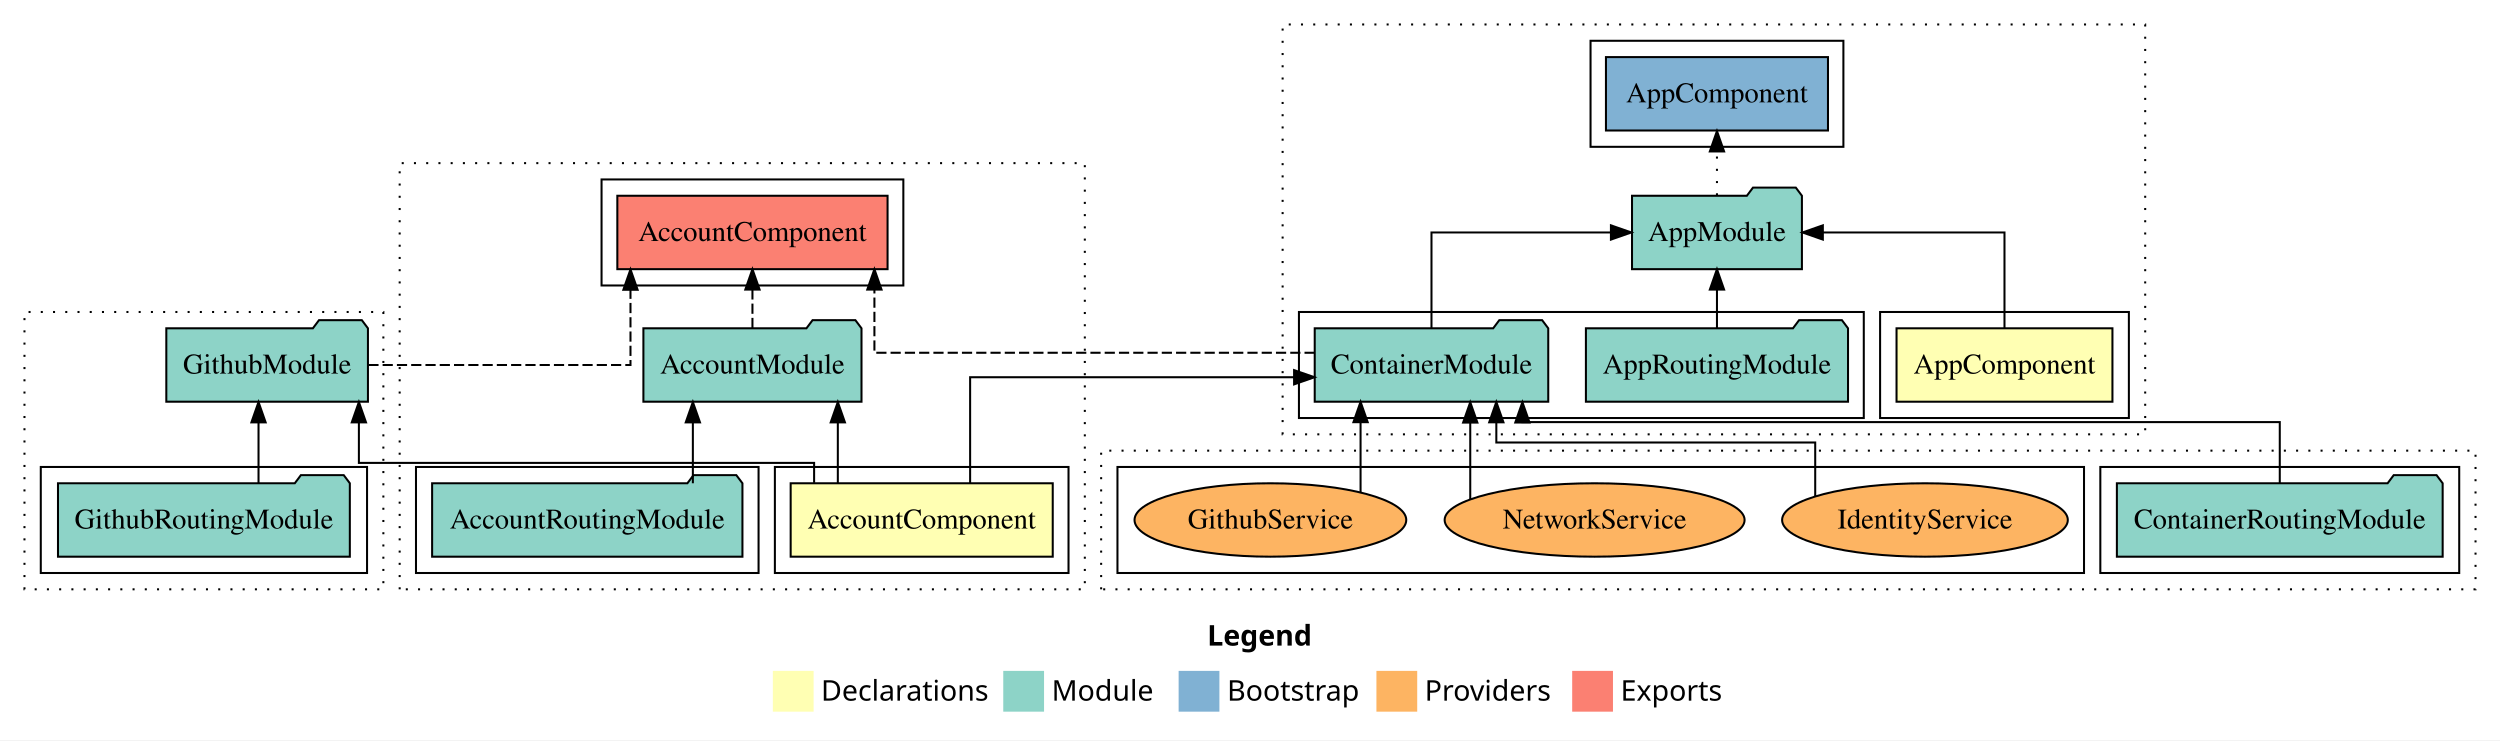
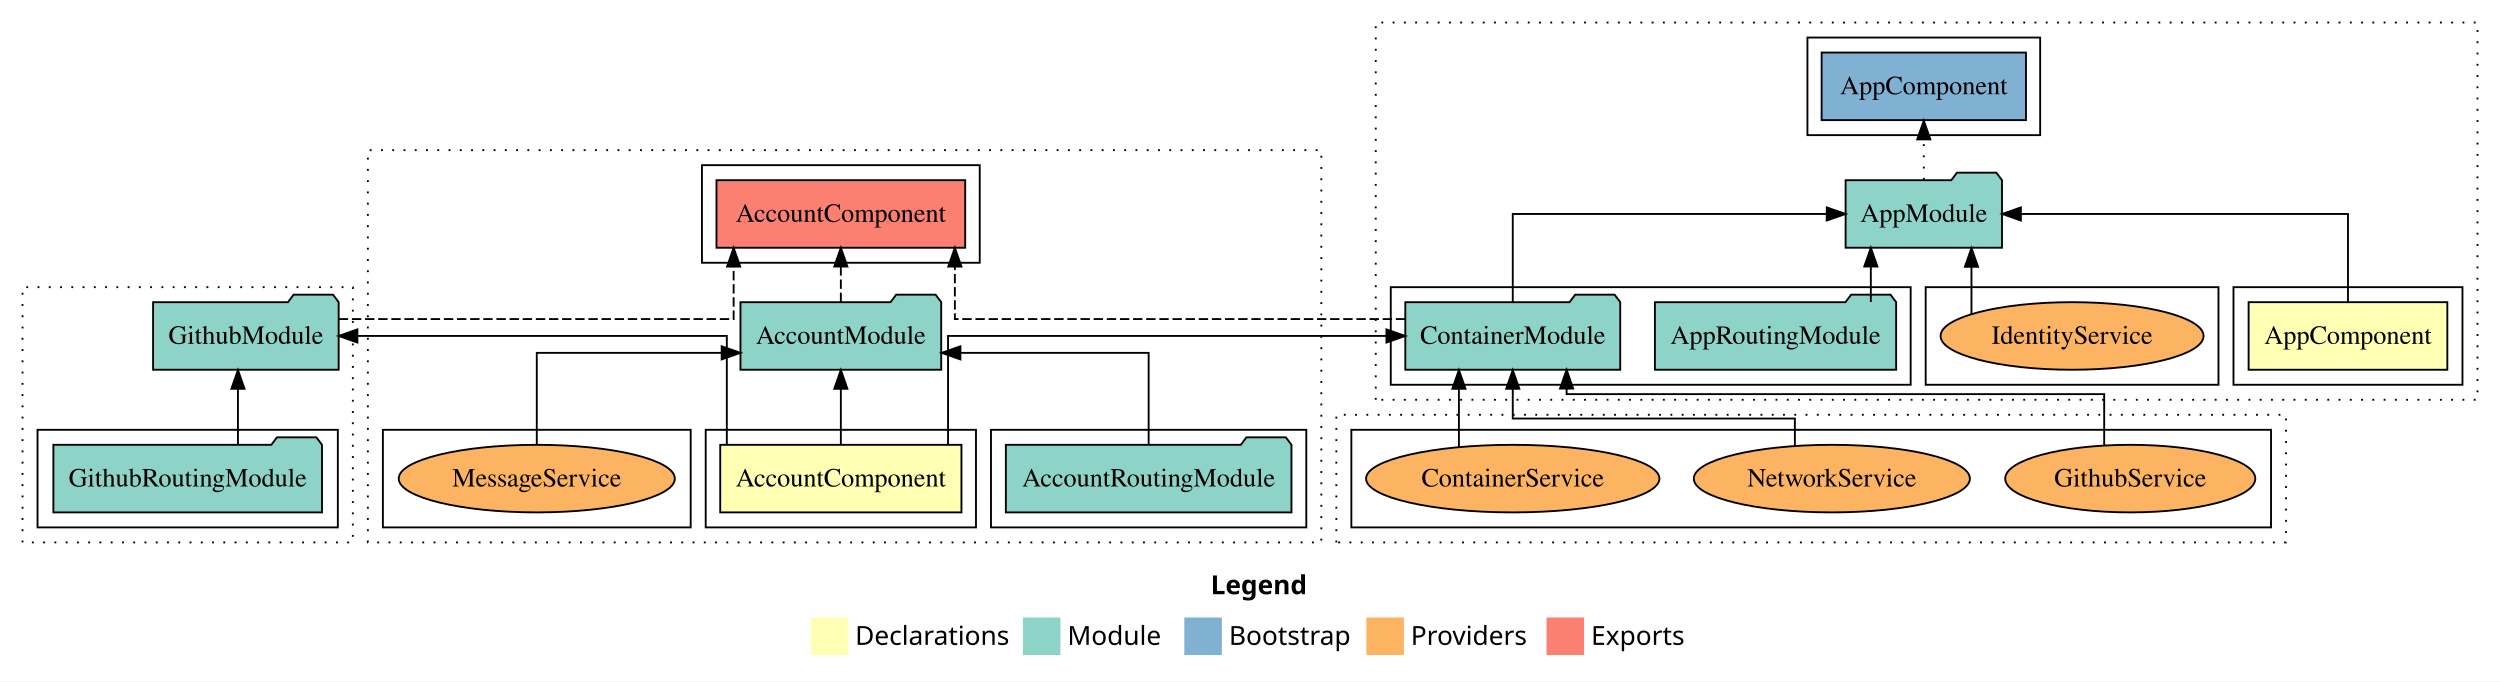
- <svg xmlns="http://www.w3.org/2000/svg" width="1226pt" height="363pt" viewBox="0.00 0.00 1226.00 363.00">
+ <svg xmlns="http://www.w3.org/2000/svg" width="1332pt" height="363pt" viewBox="0.00 0.00 1332.00 363.00">
  <g id="graph0" class="graph" transform="scale(1 1) rotate(0) translate(4 359)">
-     <polygon fill="white" stroke="transparent" points="-4,4 -4,-359 1222,-359 1222,4 -4,4" />
-     <text text-anchor="start" x="588.01" y="-42.4" font-family="sans-serif" font-weight="bold" font-size="14.00">Legend</text>
-     <polygon fill="#ffffb3" stroke="transparent" points="375,-10 375,-30 395,-30 395,-10 375,-10" />
-     <text text-anchor="start" x="398.63" y="-15.4" font-family="sans-serif" font-size="14.00">  Declarations</text>
-     <polygon fill="#8dd3c7" stroke="transparent" points="488,-10 488,-30 508,-30 508,-10 488,-10" />
-     <text text-anchor="start" x="511.73" y="-15.4" font-family="sans-serif" font-size="14.00">  Module</text>
-     <polygon fill="#80b1d3" stroke="transparent" points="574,-10 574,-30 594,-30 594,-10 574,-10" />
-     <text text-anchor="start" x="597.78" y="-15.4" font-family="sans-serif" font-size="14.00">  Bootstrap</text>
-     <polygon fill="#fdb462" stroke="transparent" points="671,-10 671,-30 691,-30 691,-10 671,-10" />
-     <text text-anchor="start" x="694.67" y="-15.4" font-family="sans-serif" font-size="14.00">  Providers</text>
-     <polygon fill="#fb8072" stroke="transparent" points="767,-10 767,-30 787,-30 787,-10 767,-10" />
-     <text text-anchor="start" x="790.73" y="-15.4" font-family="sans-serif" font-size="14.00">  Exports</text>
+     <polygon fill="white" stroke="transparent" points="-4,4 -4,-359 1328,-359 1328,4 -4,4" />
+     <text text-anchor="start" x="641.01" y="-42.4" font-family="sans-serif" font-weight="bold" font-size="14.00">Legend</text>
+     <polygon fill="#ffffb3" stroke="transparent" points="428,-10 428,-30 448,-30 448,-10 428,-10" />
+     <text text-anchor="start" x="451.63" y="-15.4" font-family="sans-serif" font-size="14.00">  Declarations</text>
+     <polygon fill="#8dd3c7" stroke="transparent" points="541,-10 541,-30 561,-30 561,-10 541,-10" />
+     <text text-anchor="start" x="564.73" y="-15.4" font-family="sans-serif" font-size="14.00">  Module</text>
+     <polygon fill="#80b1d3" stroke="transparent" points="627,-10 627,-30 647,-30 647,-10 627,-10" />
+     <text text-anchor="start" x="650.78" y="-15.4" font-family="sans-serif" font-size="14.00">  Bootstrap</text>
+     <polygon fill="#fdb462" stroke="transparent" points="724,-10 724,-30 744,-30 744,-10 724,-10" />
+     <text text-anchor="start" x="747.67" y="-15.4" font-family="sans-serif" font-size="14.00">  Providers</text>
+     <polygon fill="#fb8072" stroke="transparent" points="820,-10 820,-30 840,-30 840,-10 820,-10" />
+     <text text-anchor="start" x="843.73" y="-15.4" font-family="sans-serif" font-size="14.00">  Exports</text>
    <g id="clust1" class="cluster">
-       <polygon fill="none" stroke="black" stroke-dasharray="1,5" points="192,-70 192,-279 528,-279 528,-70 192,-70" />
+       <polygon fill="none" stroke="black" stroke-dasharray="1,5" points="192,-70 192,-279 700,-279 700,-70 192,-70" />
    </g>
    <g id="clust2" class="cluster">
-       <polygon fill="none" stroke="black" points="376,-78 376,-130 520,-130 520,-78 376,-78" />
+       <polygon fill="none" stroke="black" points="372,-78 372,-130 516,-130 516,-78 372,-78" />
    </g>
    <g id="clust4" class="cluster">
-       <polygon fill="none" stroke="black" points="200,-78 200,-130 368,-130 368,-78 200,-78" />
+       <polygon fill="none" stroke="black" points="524,-78 524,-130 692,-130 692,-78 524,-78" />
    </g>
    <g id="clust5" class="cluster">
-       <polygon fill="none" stroke="black" points="291,-219 291,-271 439,-271 439,-219 291,-219" />
+       <polygon fill="none" stroke="black" points="370,-219 370,-271 518,-271 518,-219 370,-219" />
+     </g>
+     <g id="clust7" class="cluster">
+       <polygon fill="none" stroke="black" points="200,-78 200,-130 364,-130 364,-78 200,-78" />
    </g>
    <g id="clust14" class="cluster">
-       <polygon fill="none" stroke="black" stroke-dasharray="1,5" points="625,-146 625,-347 1048,-347 1048,-146 625,-146" />
+       <polygon fill="none" stroke="black" stroke-dasharray="1,5" points="729,-146 729,-347 1316,-347 1316,-146 729,-146" />
    </g>
    <g id="clust15" class="cluster">
-       <polygon fill="none" stroke="black" points="918,-154 918,-206 1040,-206 1040,-154 918,-154" />
+       <polygon fill="none" stroke="black" points="1186,-154 1186,-206 1308,-206 1308,-154 1186,-154" />
    </g>
    <g id="clust17" class="cluster">
-       <polygon fill="none" stroke="black" points="633,-154 633,-206 910,-206 910,-154 633,-154" />
+       <polygon fill="none" stroke="black" points="737,-154 737,-206 1014,-206 1014,-154 737,-154" />
    </g>
    <g id="clust19" class="cluster">
-       <polygon fill="none" stroke="black" points="776,-287 776,-339 900,-339 900,-287 776,-287" />
+       <polygon fill="none" stroke="black" points="959,-287 959,-339 1083,-339 1083,-287 959,-287" />
+     </g>
+     <g id="clust20" class="cluster">
+       <polygon fill="none" stroke="black" points="1022,-154 1022,-206 1178,-206 1178,-154 1022,-154" />
    </g>
    <g id="clust27" class="cluster">
-       <polygon fill="none" stroke="black" stroke-dasharray="1,5" points="536,-70 536,-138 1210,-138 1210,-70 536,-70" />
-     </g>
-     <g id="clust30" class="cluster">
-       <polygon fill="none" stroke="black" points="1026,-78 1026,-130 1202,-130 1202,-78 1026,-78" />
+       <polygon fill="none" stroke="black" stroke-dasharray="1,5" points="708,-70 708,-138 1214,-138 1214,-70 708,-70" />
    </g>
    <g id="clust33" class="cluster">
-       <polygon fill="none" stroke="black" points="544,-78 544,-130 1018,-130 1018,-78 544,-78" />
+       <polygon fill="none" stroke="black" points="716,-78 716,-130 1206,-130 1206,-78 716,-78" />
    </g>
-     <g id="clust40" class="cluster">
+     <g id="clust34" class="cluster">
      <polygon fill="none" stroke="black" stroke-dasharray="1,5" points="8,-70 8,-206 184,-206 184,-70 8,-70" />
    </g>
-     <g id="clust43" class="cluster">
+     <g id="clust37" class="cluster">
      <polygon fill="none" stroke="black" points="16,-78 16,-130 176,-130 176,-78 16,-78" />
    </g>
    <g id="node1" class="node">
-       <polygon fill="#ffffb3" stroke="black" points="512.26,-122 383.74,-122 383.74,-86 512.26,-86 512.26,-122" />
-       <text text-anchor="middle" x="448" y="-99.8" font-family="Times,serif" font-size="14.00">AccountComponent</text>
+       <polygon fill="#ffffb3" stroke="black" points="508.26,-122 379.74,-122 379.74,-86 508.26,-86 508.26,-122" />
+       <text text-anchor="middle" x="444" y="-99.8" font-family="Times,serif" font-size="14.00">AccountComponent</text>
    </g>
    <g id="node2" class="node">
-       <polygon fill="#8dd3c7" stroke="black" points="418.48,-198 415.48,-202 394.48,-202 391.48,-198 311.52,-198 311.52,-162 418.48,-162 418.48,-198" />
-       <text text-anchor="middle" x="365" y="-175.8" font-family="Times,serif" font-size="14.00">AccountModule</text>
+       <polygon fill="#8dd3c7" stroke="black" points="497.48,-198 494.48,-202 473.48,-202 470.48,-198 390.52,-198 390.52,-162 497.48,-162 497.48,-198" />
+       <text text-anchor="middle" x="444" y="-175.8" font-family="Times,serif" font-size="14.00">AccountModule</text>
    </g>
    <g id="edge1" class="edge">
-       <path fill="none" stroke="black" d="M406.87,-122.01C406.87,-122.01 406.87,-151.85 406.87,-151.85" />
-       <polygon fill="black" stroke="black" points="403.37,-151.85 406.87,-161.85 410.37,-151.85 403.37,-151.85" />
+       <path fill="none" stroke="black" d="M444,-122.01C444,-122.01 444,-151.85 444,-151.85" />
+       <polygon fill="black" stroke="black" points="440.5,-151.85 444,-161.85 447.5,-151.85 440.5,-151.85" />
    </g>
-     <g id="node8" class="node">
-       <polygon fill="#8dd3c7" stroke="black" points="755.26,-198 752.26,-202 731.26,-202 728.26,-198 640.74,-198 640.74,-162 755.26,-162 755.26,-198" />
-       <text text-anchor="middle" x="698" y="-175.8" font-family="Times,serif" font-size="14.00">ContainerModule</text>
+     <g id="node9" class="node">
+       <polygon fill="#8dd3c7" stroke="black" points="859.26,-198 856.26,-202 835.26,-202 832.26,-198 744.74,-198 744.74,-162 859.26,-162 859.26,-198" />
+       <text text-anchor="middle" x="802" y="-175.8" font-family="Times,serif" font-size="14.00">ContainerModule</text>
    </g>
-     <g id="edge8" class="edge">
-       <path fill="none" stroke="black" d="M471.75,-122.03C471.75,-142.77 471.75,-174 471.75,-174 471.75,-174 630.62,-174 630.62,-174" />
-       <polygon fill="black" stroke="black" points="630.62,-177.5 640.62,-174 630.62,-170.5 630.62,-177.5" />
+     <g id="edge10" class="edge">
+       <path fill="none" stroke="black" d="M501.12,-122.01C501.12,-144.49 501.12,-180 501.12,-180 501.12,-180 734.7,-180 734.7,-180" />
+       <polygon fill="black" stroke="black" points="734.7,-183.5 744.7,-180 734.7,-176.5 734.7,-183.5" />
    </g>
-     <g id="node14" class="node">
+     <g id="node15" class="node">
      <polygon fill="#8dd3c7" stroke="black" points="176.44,-198 173.44,-202 152.44,-202 149.44,-198 77.56,-198 77.56,-162 176.44,-162 176.44,-198" />
      <text text-anchor="middle" x="127" y="-175.8" font-family="Times,serif" font-size="14.00">GithubModule</text>
    </g>
-     <g id="edge14" class="edge">
-       <path fill="none" stroke="black" d="M395.24,-122.21C395.24,-127.55 395.24,-132 395.24,-132 395.24,-132 172,-132 172,-132 172,-132 172,-151.85 172,-151.85" />
-       <polygon fill="black" stroke="black" points="168.5,-151.85 172,-161.85 175.5,-151.85 168.5,-151.85" />
+     <g id="edge15" class="edge">
+       <path fill="none" stroke="black" d="M383.25,-122.01C383.25,-144.49 383.25,-180 383.25,-180 383.25,-180 186.41,-180 186.41,-180" />
+       <polygon fill="black" stroke="black" points="186.41,-176.5 176.41,-180 186.41,-183.5 186.41,-176.5" />
    </g>
    <g id="node4" class="node">
-       <polygon fill="#fb8072" stroke="black" points="431.26,-263 298.74,-263 298.74,-227 431.26,-227 431.26,-263" />
-       <text text-anchor="middle" x="365" y="-240.8" font-family="Times,serif" font-size="14.00">AccountComponent </text>
+       <polygon fill="#fb8072" stroke="black" points="510.26,-263 377.74,-263 377.74,-227 510.26,-227 510.26,-263" />
+       <text text-anchor="middle" x="444" y="-240.8" font-family="Times,serif" font-size="14.00">AccountComponent </text>
    </g>
    <g id="edge3" class="edge">
-       <path fill="none" stroke="black" stroke-dasharray="5,2" d="M365,-198.11C365,-198.11 365,-216.99 365,-216.99" />
-       <polygon fill="black" stroke="black" points="361.5,-216.99 365,-226.99 368.5,-216.99 361.5,-216.99" />
+       <path fill="none" stroke="black" stroke-dasharray="5,2" d="M444,-198.11C444,-198.11 444,-216.99 444,-216.99" />
+       <polygon fill="black" stroke="black" points="440.5,-216.99 444,-226.99 447.5,-216.99 440.5,-216.99" />
    </g>
    <g id="node3" class="node">
-       <polygon fill="#8dd3c7" stroke="black" points="360.09,-122 357.09,-126 336.09,-126 333.09,-122 207.91,-122 207.91,-86 360.09,-86 360.09,-122" />
-       <text text-anchor="middle" x="284" y="-99.8" font-family="Times,serif" font-size="14.00">AccountRoutingModule</text>
+       <polygon fill="#8dd3c7" stroke="black" points="684.09,-122 681.09,-126 660.09,-126 657.09,-122 531.91,-122 531.91,-86 684.09,-86 684.09,-122" />
+       <text text-anchor="middle" x="608" y="-99.8" font-family="Times,serif" font-size="14.00">AccountRoutingModule</text>
    </g>
    <g id="edge2" class="edge">
-       <path fill="none" stroke="black" d="M335.78,-122.01C335.78,-122.01 335.78,-151.85 335.78,-151.85" />
-       <polygon fill="black" stroke="black" points="332.28,-151.85 335.78,-161.85 339.28,-151.85 332.28,-151.85" />
+       <path fill="none" stroke="black" d="M608,-122.31C608,-142.15 608,-171 608,-171 608,-171 507.7,-171 507.7,-171" />
+       <polygon fill="black" stroke="black" points="507.7,-167.5 497.7,-171 507.7,-174.5 507.7,-167.5" />
    </g>
    <g id="node5" class="node">
-       <polygon fill="#ffffb3" stroke="black" points="1031.94,-198 926.06,-198 926.06,-162 1031.94,-162 1031.94,-198" />
-       <text text-anchor="middle" x="979" y="-175.8" font-family="Times,serif" font-size="14.00">AppComponent</text>
+       <ellipse fill="#fdb462" stroke="black" cx="282" cy="-104" rx="73.55" ry="18" />
+       <text text-anchor="middle" x="282" y="-99.8" font-family="Times,serif" font-size="14.00">MessageService</text>
+     </g>
+     <g id="edge4" class="edge">
+       <path fill="none" stroke="black" d="M282,-122.31C282,-142.15 282,-171 282,-171 282,-171 380.51,-171 380.51,-171" />
+       <polygon fill="black" stroke="black" points="380.51,-174.5 390.51,-171 380.51,-167.5 380.51,-174.5" />
    </g>
    <g id="node6" class="node">
-       <polygon fill="#8dd3c7" stroke="black" points="879.66,-263 876.66,-267 855.66,-267 852.66,-263 796.34,-263 796.34,-227 879.66,-227 879.66,-263" />
-       <text text-anchor="middle" x="838" y="-240.8" font-family="Times,serif" font-size="14.00">AppModule</text>
+       <polygon fill="#ffffb3" stroke="black" points="1299.94,-198 1194.06,-198 1194.06,-162 1299.94,-162 1299.94,-198" />
+       <text text-anchor="middle" x="1247" y="-175.8" font-family="Times,serif" font-size="14.00">AppComponent</text>
    </g>
-     <g id="edge4" class="edge">
-       <path fill="none" stroke="black" d="M979,-198.11C979,-217.34 979,-245 979,-245 979,-245 889.92,-245 889.92,-245" />
-       <polygon fill="black" stroke="black" points="889.92,-241.5 879.92,-245 889.92,-248.5 889.92,-241.5" />
+     <g id="node7" class="node">
+       <polygon fill="#8dd3c7" stroke="black" points="1062.66,-263 1059.66,-267 1038.66,-267 1035.66,-263 979.34,-263 979.34,-227 1062.66,-227 1062.66,-263" />
+       <text text-anchor="middle" x="1021" y="-240.8" font-family="Times,serif" font-size="14.00">AppModule</text>
    </g>
-     <g id="node9" class="node">
-       <polygon fill="#80b1d3" stroke="black" points="892.44,-331 783.56,-331 783.56,-295 892.44,-295 892.44,-331" />
-       <text text-anchor="middle" x="838" y="-308.8" font-family="Times,serif" font-size="14.00">AppComponent </text>
+     <g id="edge5" class="edge">
+       <path fill="none" stroke="black" d="M1247,-198.11C1247,-217.34 1247,-245 1247,-245 1247,-245 1072.72,-245 1072.72,-245" />
+       <polygon fill="black" stroke="black" points="1072.72,-241.5 1062.72,-245 1072.72,-248.5 1072.72,-241.5" />
+     </g>
+     <g id="node10" class="node">
+       <polygon fill="#80b1d3" stroke="black" points="1075.44,-331 966.56,-331 966.56,-295 1075.44,-295 1075.44,-331" />
+       <text text-anchor="middle" x="1021" y="-308.8" font-family="Times,serif" font-size="14.00">AppComponent </text>
+     </g>
+     <g id="edge8" class="edge">
+       <path fill="none" stroke="black" stroke-dasharray="1,5" d="M1021,-263.22C1021,-263.22 1021,-284.73 1021,-284.73" />
+       <polygon fill="black" stroke="black" points="1017.5,-284.73 1021,-294.73 1024.5,-284.73 1017.5,-284.73" />
+     </g>
+     <g id="node8" class="node">
+       <polygon fill="#8dd3c7" stroke="black" points="1006.27,-198 1003.27,-202 982.27,-202 979.27,-198 877.73,-198 877.73,-162 1006.27,-162 1006.27,-198" />
+       <text text-anchor="middle" x="942" y="-175.8" font-family="Times,serif" font-size="14.00">AppRoutingModule</text>
+     </g>
+     <g id="edge6" class="edge">
+       <path fill="none" stroke="black" d="M992.78,-198.11C992.78,-198.11 992.78,-216.99 992.78,-216.99" />
+       <polygon fill="black" stroke="black" points="989.28,-216.99 992.78,-226.99 996.28,-216.99 989.28,-216.99" />
+     </g>
+     <g id="edge11" class="edge">
+       <path fill="none" stroke="black" stroke-dasharray="5,2" d="M744.69,-189C658.31,-189 504.75,-189 504.75,-189 504.75,-189 504.75,-216.97 504.75,-216.97" />
+       <polygon fill="black" stroke="black" points="501.25,-216.97 504.75,-226.97 508.25,-216.97 501.25,-216.97" />
    </g>
    <g id="edge7" class="edge">
-       <path fill="none" stroke="black" stroke-dasharray="1,5" d="M838,-263.22C838,-263.22 838,-284.73 838,-284.73" />
-       <polygon fill="black" stroke="black" points="834.5,-284.73 838,-294.73 841.5,-284.73 834.5,-284.73" />
+       <path fill="none" stroke="black" d="M802,-198.11C802,-217.34 802,-245 802,-245 802,-245 969.29,-245 969.29,-245" />
+       <polygon fill="black" stroke="black" points="969.29,-248.5 979.29,-245 969.29,-241.5 969.29,-248.5" />
    </g>
-     <g id="node7" class="node">
-       <polygon fill="#8dd3c7" stroke="black" points="902.27,-198 899.27,-202 878.27,-202 875.27,-198 773.73,-198 773.73,-162 902.27,-162 902.27,-198" />
-       <text text-anchor="middle" x="838" y="-175.8" font-family="Times,serif" font-size="14.00">AppRoutingModule</text>
-     </g>
-     <g id="edge5" class="edge">
-       <path fill="none" stroke="black" d="M838,-198.11C838,-198.11 838,-216.99 838,-216.99" />
-       <polygon fill="black" stroke="black" points="834.5,-216.99 838,-226.99 841.5,-216.99 834.5,-216.99" />
-     </g>
-     <g id="edge10" class="edge">
-       <path fill="none" stroke="black" stroke-dasharray="5,2" d="M640.73,-186C560.62,-186 424.81,-186 424.81,-186 424.81,-186 424.81,-216.98 424.81,-216.98" />
-       <polygon fill="black" stroke="black" points="421.31,-216.98 424.81,-226.98 428.31,-216.98 421.31,-216.98" />
-     </g>
-     <g id="edge6" class="edge">
-       <path fill="none" stroke="black" d="M698,-198.11C698,-217.34 698,-245 698,-245 698,-245 786,-245 786,-245" />
-       <polygon fill="black" stroke="black" points="786,-248.5 796,-245 786,-241.5 786,-248.5" />
-     </g>
-     <g id="node10" class="node">
-       <polygon fill="#8dd3c7" stroke="black" points="1193.88,-122 1190.88,-126 1169.88,-126 1166.88,-122 1034.12,-122 1034.12,-86 1193.88,-86 1193.88,-122" />
-       <text text-anchor="middle" x="1114" y="-99.8" font-family="Times,serif" font-size="14.00">ContainerRoutingModule</text>
+     <g id="node11" class="node">
+       <ellipse fill="#fdb462" stroke="black" cx="1100" cy="-180" rx="70.06" ry="18" />
+       <text text-anchor="middle" x="1100" y="-175.8" font-family="Times,serif" font-size="14.00">IdentityService</text>
    </g>
    <g id="edge9" class="edge">
-       <path fill="none" stroke="black" d="M1114,-122.15C1114,-135.74 1114,-152 1114,-152 1114,-152 742.59,-152 742.59,-152 742.59,-152 742.59,-152.98 742.59,-152.98" />
-       <polygon fill="black" stroke="black" points="739.09,-151.79 742.59,-161.79 746.09,-151.79 739.09,-151.79" />
-     </g>
-     <g id="node11" class="node">
-       <ellipse fill="#fdb462" stroke="black" cx="619" cy="-104" rx="66.63" ry="18" />
-       <text text-anchor="middle" x="619" y="-99.8" font-family="Times,serif" font-size="14.00">GithubService</text>
-     </g>
-     <g id="edge11" class="edge">
-       <path fill="none" stroke="black" d="M663.22,-117.59C663.22,-117.59 663.22,-151.96 663.22,-151.96" />
-       <polygon fill="black" stroke="black" points="659.72,-151.96 663.22,-161.96 666.72,-151.96 659.72,-151.96" />
+       <path fill="none" stroke="black" d="M1046.4,-191.62C1046.4,-191.62 1046.4,-216.85 1046.4,-216.85" />
+       <polygon fill="black" stroke="black" points="1042.9,-216.85 1046.4,-226.85 1049.9,-216.85 1042.9,-216.85" />
    </g>
    <g id="node12" class="node">
-       <ellipse fill="#fdb462" stroke="black" cx="940" cy="-104" rx="70.06" ry="18" />
-       <text text-anchor="middle" x="940" y="-99.8" font-family="Times,serif" font-size="14.00">IdentityService</text>
+       <ellipse fill="#fdb462" stroke="black" cx="802" cy="-104" rx="78.15" ry="18" />
+       <text text-anchor="middle" x="802" y="-99.8" font-family="Times,serif" font-size="14.00">ContainerService</text>
    </g>
    <g id="edge12" class="edge">
-       <path fill="none" stroke="black" d="M886.18,-115.61C886.18,-126.78 886.18,-142 886.18,-142 886.18,-142 729.8,-142 729.8,-142 729.8,-142 729.8,-151.89 729.8,-151.89" />
-       <polygon fill="black" stroke="black" points="726.3,-151.89 729.8,-161.89 733.3,-151.89 726.3,-151.89" />
+       <path fill="none" stroke="black" d="M773.31,-120.87C773.31,-120.87 773.31,-151.85 773.31,-151.85" />
+       <polygon fill="black" stroke="black" points="769.81,-151.85 773.31,-161.85 776.81,-151.85 769.81,-151.85" />
    </g>
    <g id="node13" class="node">
-       <ellipse fill="#fdb462" stroke="black" cx="778" cy="-104" rx="73.55" ry="18" />
-       <text text-anchor="middle" x="778" y="-99.8" font-family="Times,serif" font-size="14.00">NetworkService</text>
+       <ellipse fill="#fdb462" stroke="black" cx="1131" cy="-104" rx="66.63" ry="18" />
+       <text text-anchor="middle" x="1131" y="-99.8" font-family="Times,serif" font-size="14.00">GithubService</text>
    </g>
    <g id="edge13" class="edge">
-       <path fill="none" stroke="black" d="M717.01,-114.25C717.01,-114.25 717.01,-151.77 717.01,-151.77" />
-       <polygon fill="black" stroke="black" points="713.51,-151.77 717.01,-161.77 720.51,-151.77 713.51,-151.77" />
+       <path fill="none" stroke="black" d="M1117.11,-121.79C1117.11,-134.36 1117.11,-149 1117.11,-149 1117.11,-149 830.69,-149 830.69,-149 830.69,-149 830.69,-151.97 830.69,-151.97" />
+       <polygon fill="black" stroke="black" points="827.19,-151.97 830.69,-161.97 834.19,-151.97 827.19,-151.97" />
    </g>
-     <g id="edge16" class="edge">
-       <path fill="none" stroke="black" stroke-dasharray="5,2" d="M176.64,-180C229.36,-180 305.19,-180 305.19,-180 305.19,-180 305.19,-216.89 305.19,-216.89" />
-       <polygon fill="black" stroke="black" points="301.69,-216.89 305.19,-226.89 308.69,-216.89 301.69,-216.89" />
+     <g id="node14" class="node">
+       <ellipse fill="#fdb462" stroke="black" cx="972" cy="-104" rx="73.55" ry="18" />
+       <text text-anchor="middle" x="972" y="-99.8" font-family="Times,serif" font-size="14.00">NetworkService</text>
    </g>
-     <g id="node15" class="node">
+     <g id="edge14" class="edge">
+       <path fill="none" stroke="black" d="M952.31,-121.5C952.31,-128.97 952.31,-136 952.31,-136 952.31,-136 802,-136 802,-136 802,-136 802,-151.85 802,-151.85" />
+       <polygon fill="black" stroke="black" points="798.5,-151.85 802,-161.85 805.5,-151.85 798.5,-151.85" />
+     </g>
+     <g id="edge17" class="edge">
+       <path fill="none" stroke="black" stroke-dasharray="5,2" d="M176.49,-189C251.9,-189 386.88,-189 386.88,-189 386.88,-189 386.88,-216.97 386.88,-216.97" />
+       <polygon fill="black" stroke="black" points="383.38,-216.97 386.88,-226.97 390.38,-216.97 383.38,-216.97" />
+     </g>
+     <g id="node16" class="node">
      <polygon fill="#8dd3c7" stroke="black" points="167.56,-122 164.56,-126 143.56,-126 140.56,-122 24.44,-122 24.44,-86 167.56,-86 167.56,-122" />
      <text text-anchor="middle" x="96" y="-99.8" font-family="Times,serif" font-size="14.00">GithubRoutingModule</text>
    </g>
-     <g id="edge15" class="edge">
+     <g id="edge16" class="edge">
      <path fill="none" stroke="black" d="M122.78,-122.01C122.78,-122.01 122.78,-151.85 122.78,-151.85" />
      <polygon fill="black" stroke="black" points="119.28,-151.85 122.78,-161.85 126.28,-151.85 119.28,-151.85" />
    </g>
  </g>
</svg>
